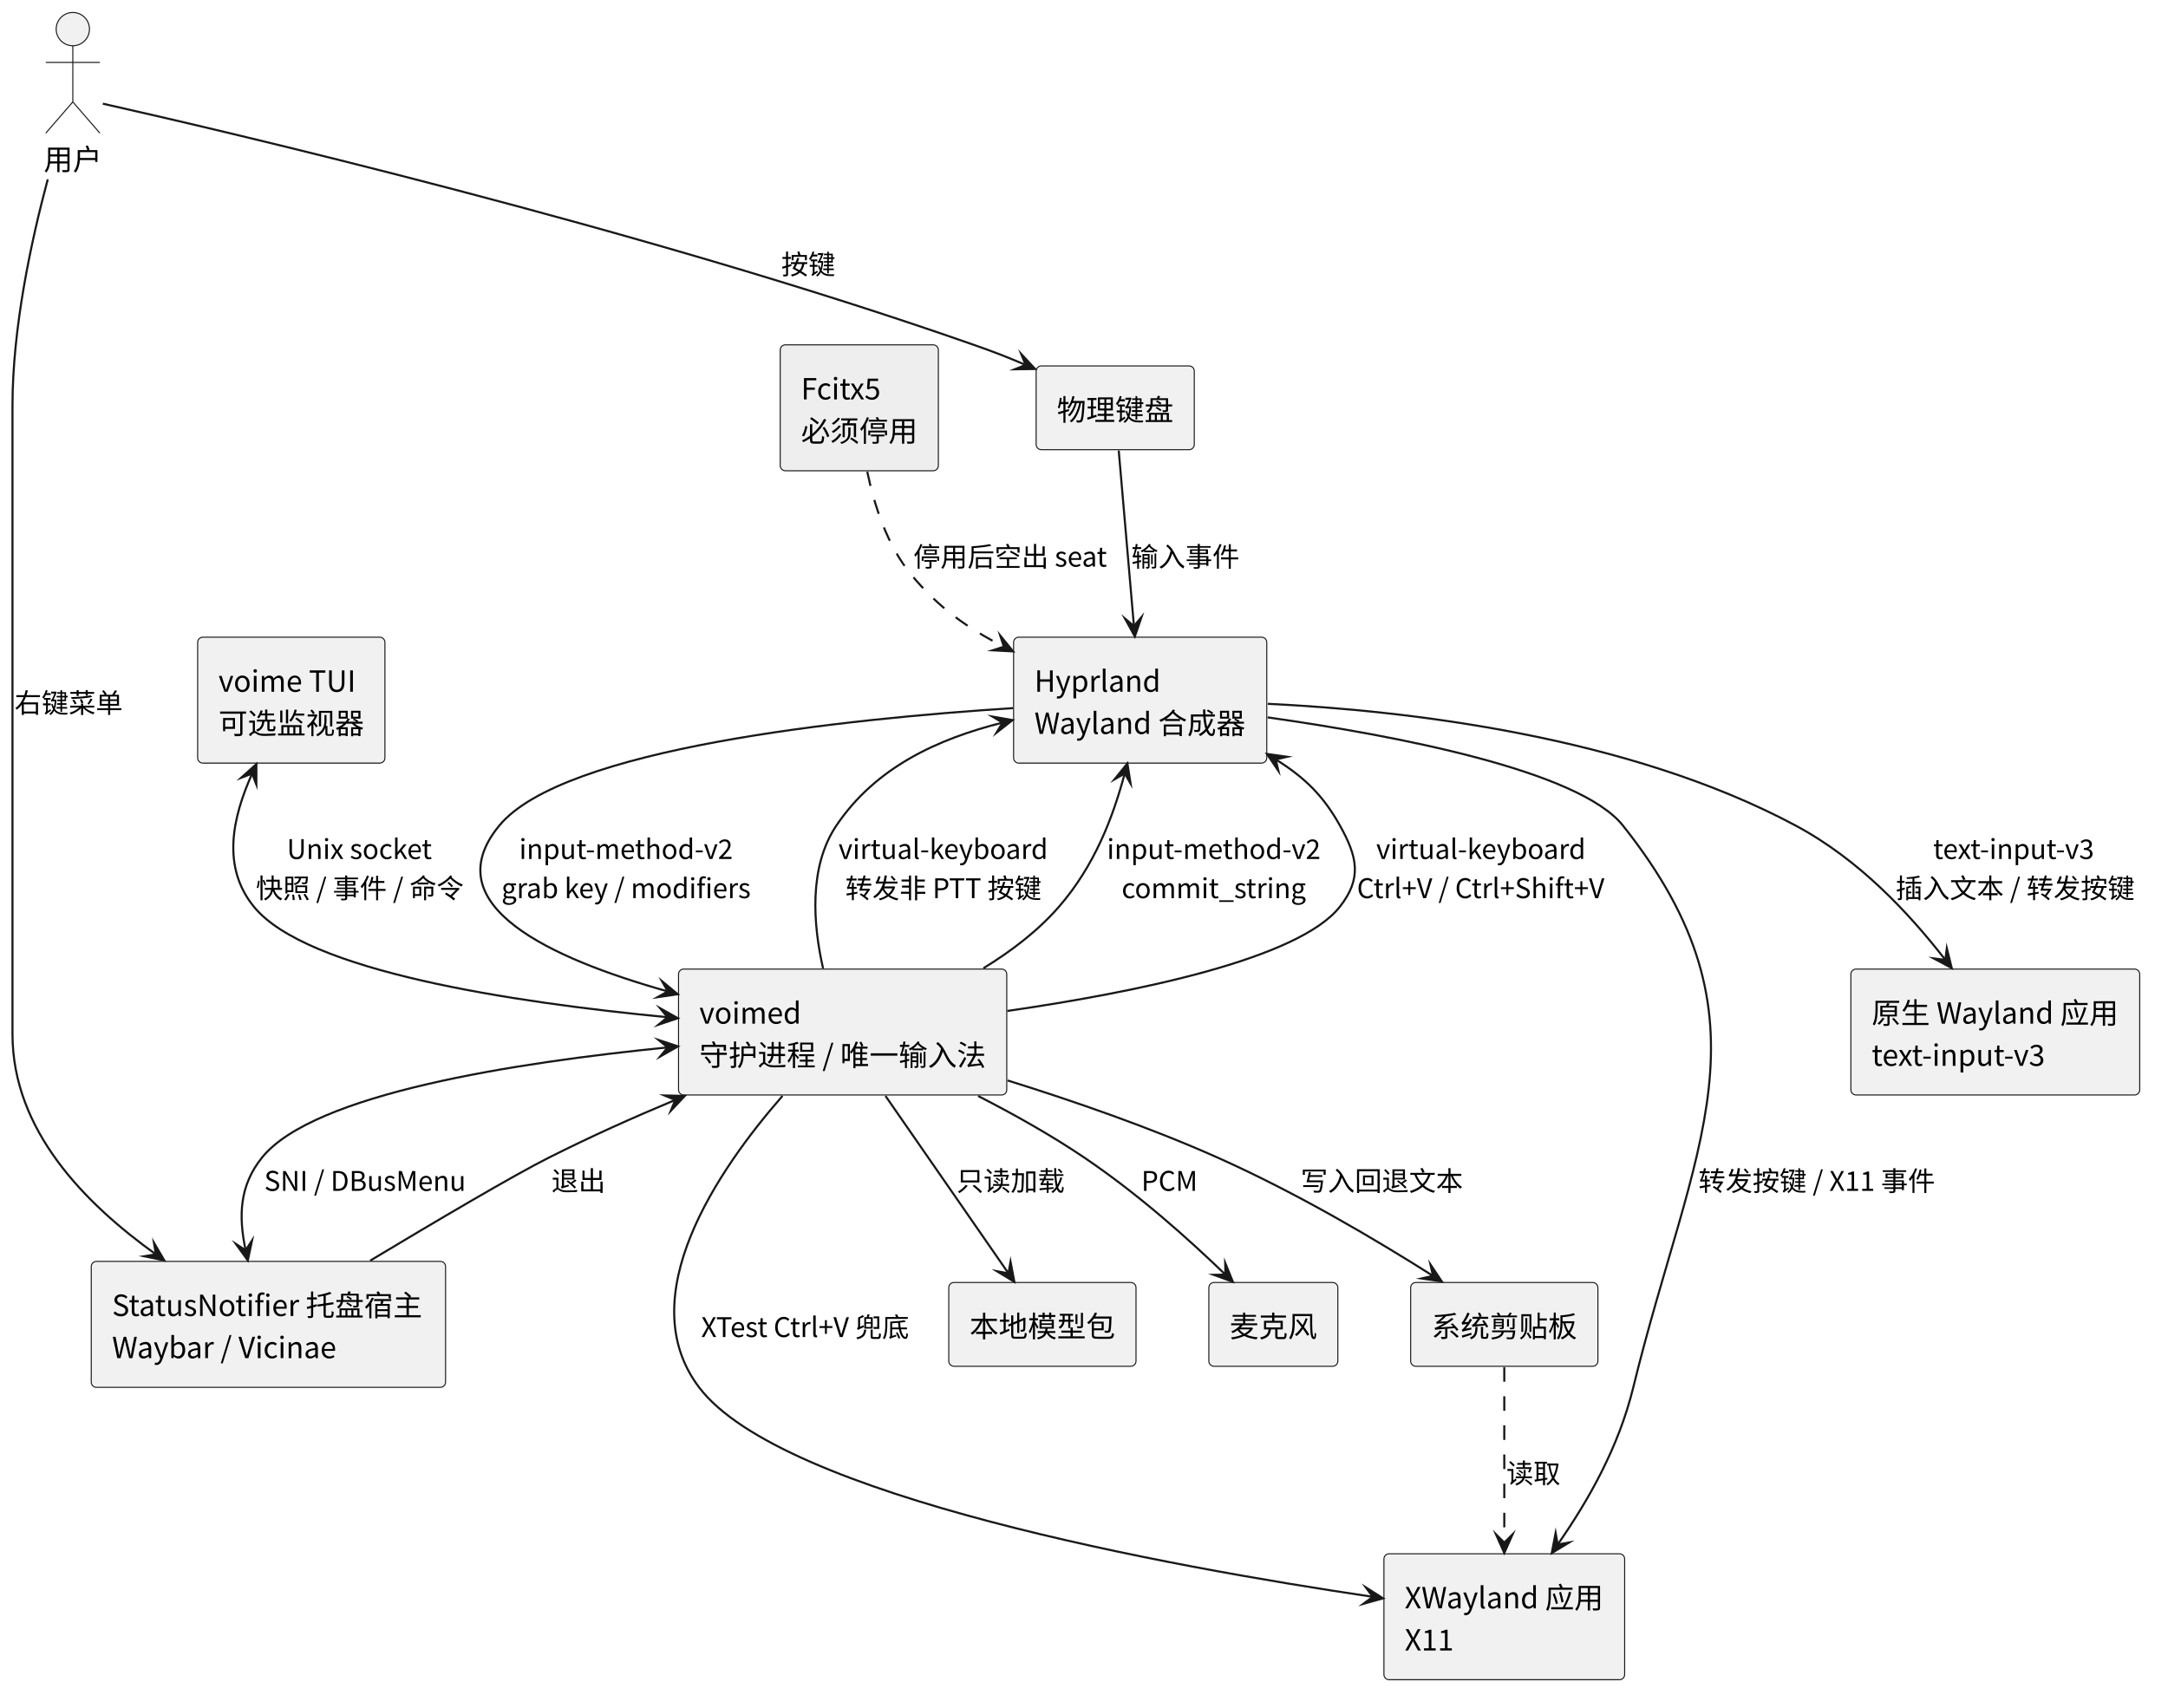
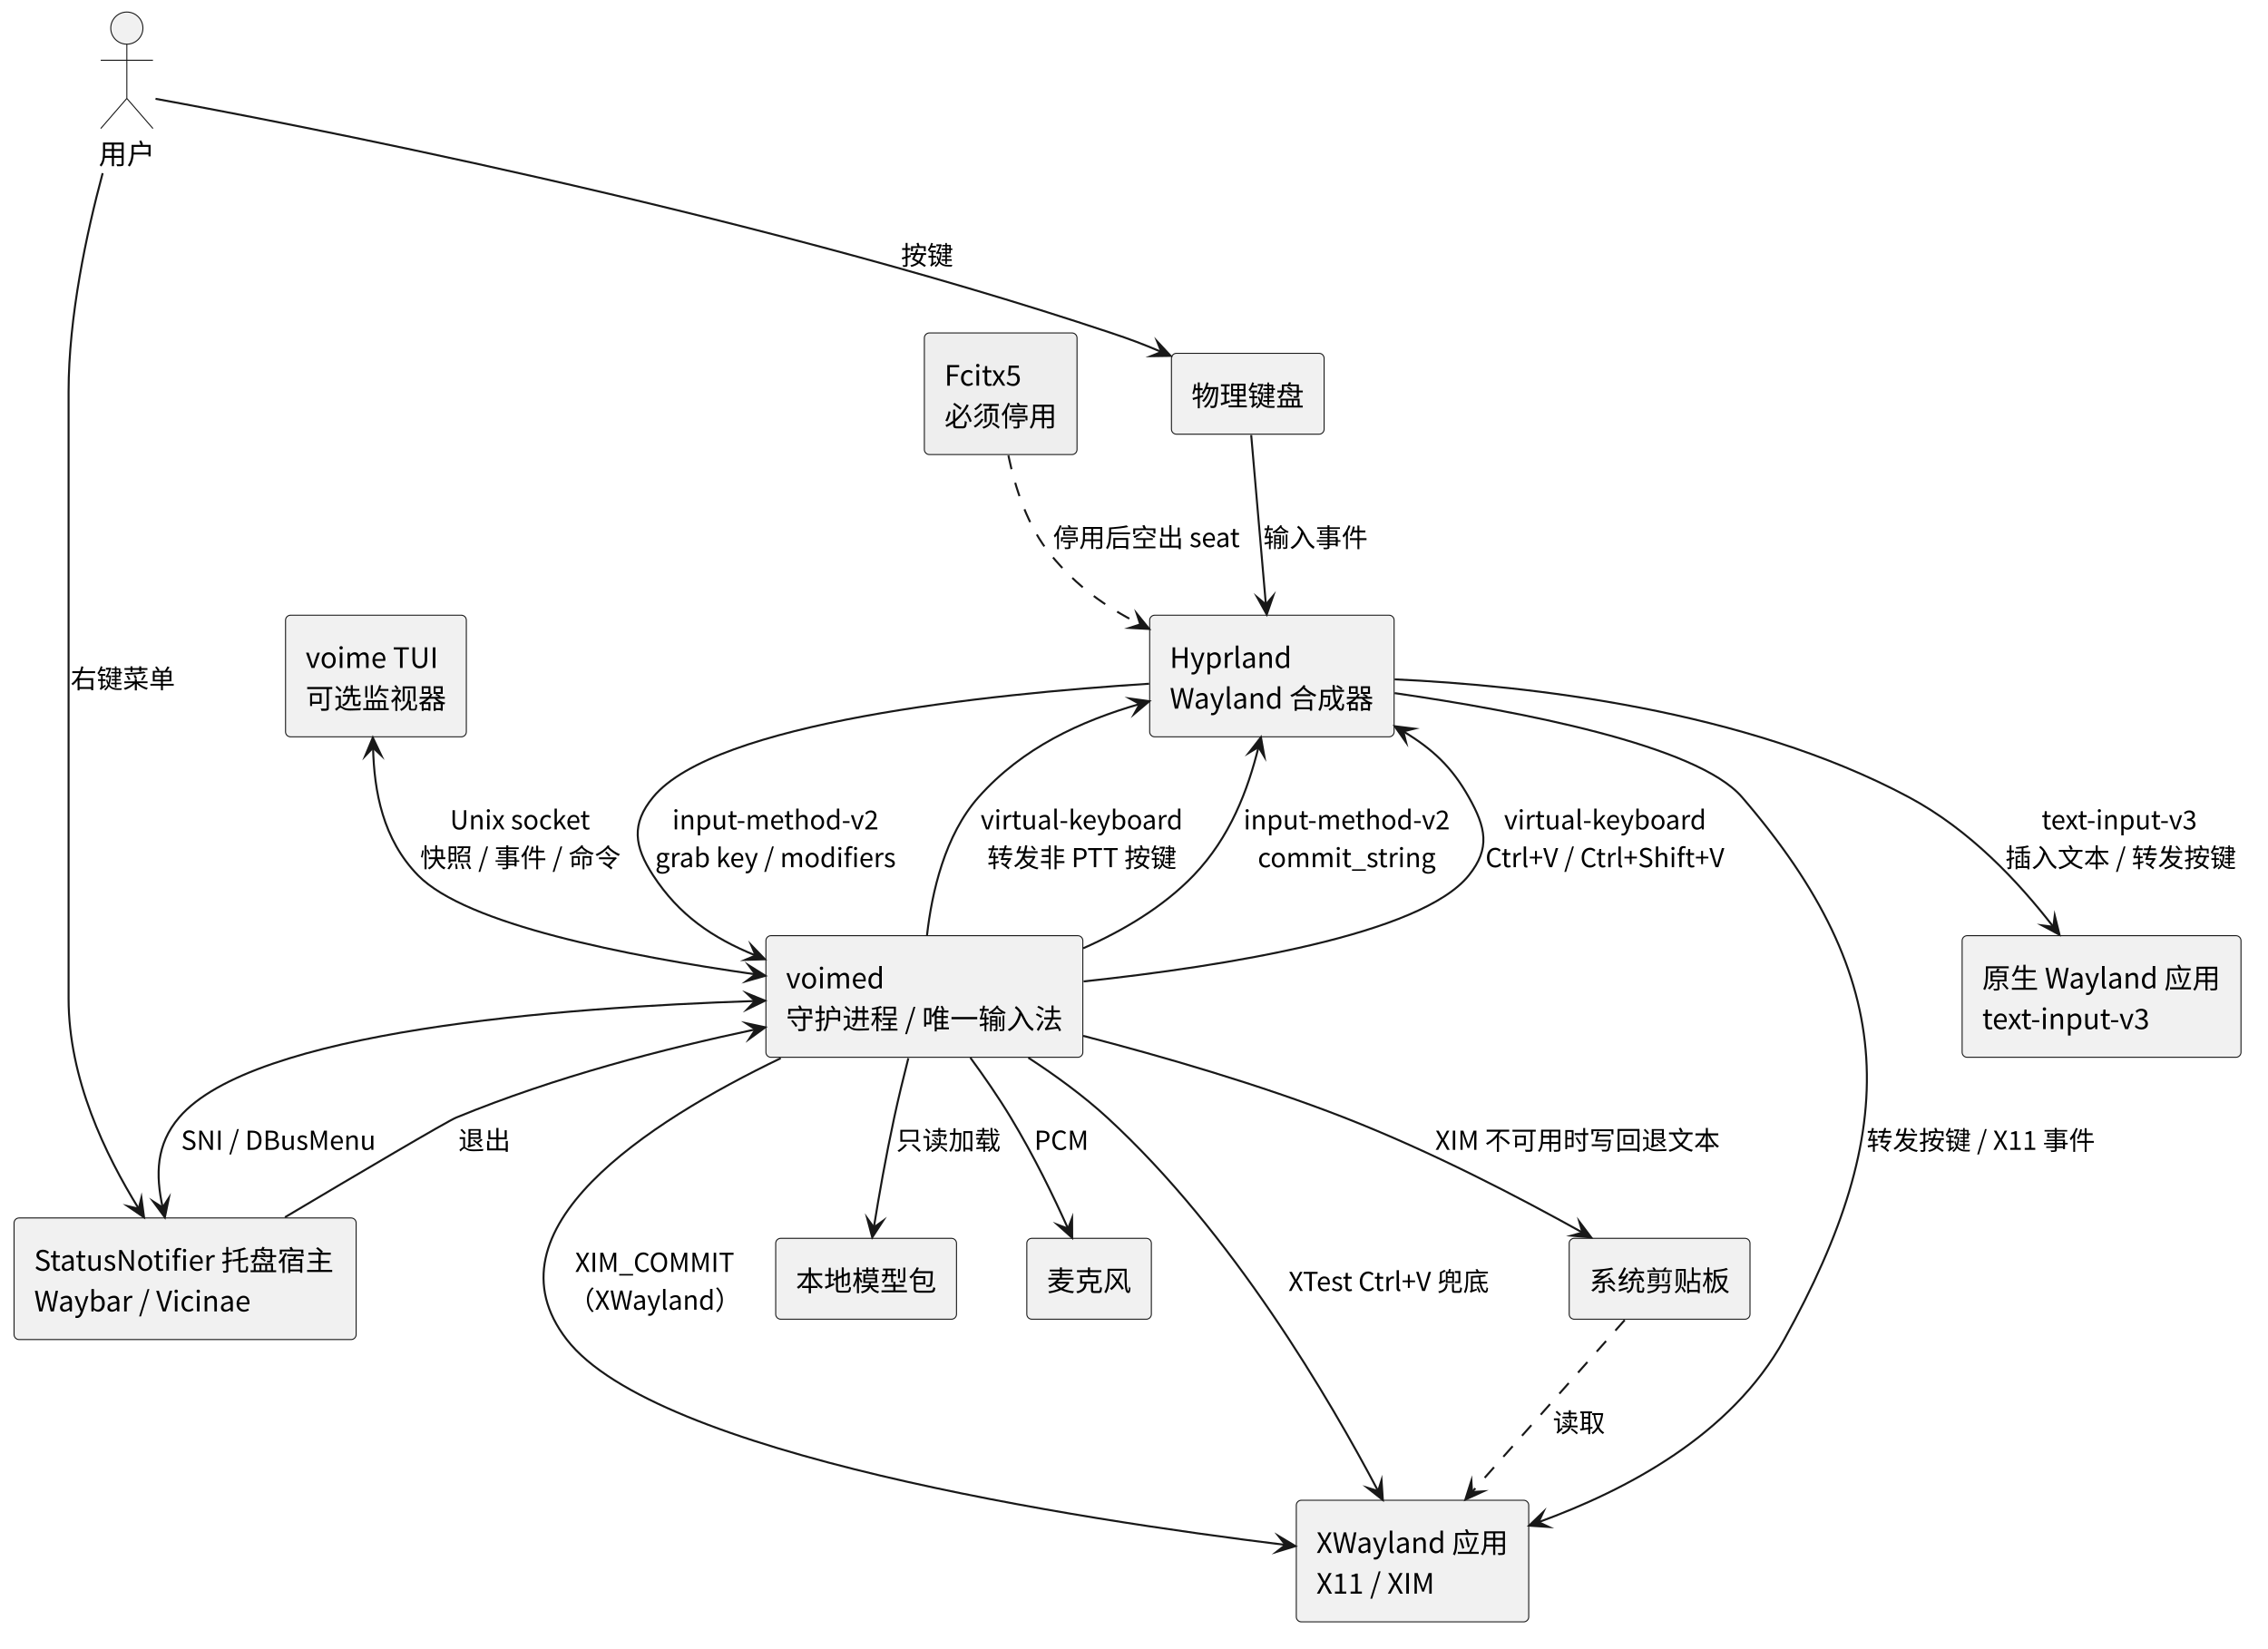
- <svg xmlns="http://www.w3.org/2000/svg" version="1.1" data-diagram-type="DESCRIPTION" style="width:1042px;height:821px;background:#FFFFFF;" width="1042px" height="821px" viewBox="0 0 1042 821" zoomAndPan="magnify" preserveAspectRatio="none" contentStyleType="text/css">
+ <svg xmlns="http://www.w3.org/2000/svg" version="1.1" data-diagram-type="DESCRIPTION" style="width:1129px;height:821px;background:#FFFFFF;" width="1129px" height="821px" viewBox="0 0 1129 821" zoomAndPan="magnify" preserveAspectRatio="none" contentStyleType="text/css">
  <defs />
  <g font-family="sans-serif" lengthAdjust="spacing">
    <g class="entity" data-qualified-name="User" id="ent0001" data-source-line="6">
-       <ellipse cx="35" cy="14" rx="8" ry="8" fill="#F1F1F1" style="stroke:#181818;stroke-width:0.5;" />
-       <path d="M35,22 L35,49 M22,30 L48,30 M35,49 L22,64 M35,49 L48,64" style="stroke:#181818;stroke-width:0.5;" fill="none" />
-       <text x="21" y="81.74" fill="#000" font-size="14" textLength="28" font-family="'Noto Sans CJK SC'">用户</text>
+       <ellipse cx="63.14" cy="14" rx="8" ry="8" fill="#F1F1F1" style="stroke:#181818;stroke-width:0.5;" />
+       <path d="M63.14,22 L63.14,49 M50.14,30 L76.14,30 M63.14,49 L50.14,64 M63.14,49 L76.14,64" style="stroke:#181818;stroke-width:0.5;" fill="none" />
+       <text x="49.14" y="81.74" fill="#000" font-size="14" textLength="28" font-family="'Noto Sans CJK SC'">用户</text>
    </g>
    <g class="entity" data-qualified-name="Keyboard" id="ent0002" data-source-line="7">
-       <rect x="498" y="175.91" width="76" height="40.272" fill="#F1F1F1" style="stroke:#181818;stroke-width:0.5;" rx="2.5" ry="2.5" />
-       <text x="508" y="202.15" fill="#000" font-size="14" textLength="56" font-family="'Noto Sans CJK SC'">物理键盘</text>
+       <rect x="583.14" y="175.91" width="76" height="40.272" fill="#F1F1F1" style="stroke:#181818;stroke-width:0.5;" rx="2.5" ry="2.5" />
+       <text x="593.14" y="202.15" fill="#000" font-size="14" textLength="56" font-family="'Noto Sans CJK SC'">物理键盘</text>
    </g>
    <g class="entity" data-qualified-name="Hyprland" id="ent0003" data-source-line="8">
-       <rect x="487.16" y="306.31" width="121.682" height="60.544" fill="#F1F1F1" style="stroke:#181818;stroke-width:0.5;" rx="2.5" ry="2.5" />
-       <text x="497.16" y="332.55" fill="#000" font-size="14" textLength="60.676" font-family="'Noto Sans CJK SC'">Hyprland</text>
-       <text x="497.16" y="352.822" fill="#000" font-size="14" textLength="101.682" font-family="'Noto Sans CJK SC'">Wayland 合成器</text>
+       <rect x="572.3" y="306.31" width="121.682" height="60.544" fill="#F1F1F1" style="stroke:#181818;stroke-width:0.5;" rx="2.5" ry="2.5" />
+       <text x="582.3" y="332.55" fill="#000" font-size="14" textLength="60.676" font-family="'Noto Sans CJK SC'">Hyprland</text>
+       <text x="582.3" y="352.822" fill="#000" font-size="14" textLength="101.682" font-family="'Noto Sans CJK SC'">Wayland 合成器</text>
    </g>
    <g class="entity" data-qualified-name="WaylandApp" id="ent0004" data-source-line="9">
-       <rect x="889.59" y="465.86" width="138.818" height="60.544" fill="#F1F1F1" style="stroke:#181818;stroke-width:0.5;" rx="2.5" ry="2.5" />
-       <text x="899.59" y="492.1" fill="#000" font-size="14" textLength="118.818" font-family="'Noto Sans CJK SC'">原生 Wayland 应用</text>
-       <text x="899.59" y="512.372" fill="#000" font-size="14" textLength="84.91" font-family="'Noto Sans CJK SC'">text-input-v3</text>
+       <rect x="976.74" y="465.86" width="138.818" height="60.544" fill="#F1F1F1" style="stroke:#181818;stroke-width:0.5;" rx="2.5" ry="2.5" />
+       <text x="986.74" y="492.1" fill="#000" font-size="14" textLength="118.818" font-family="'Noto Sans CJK SC'">原生 Wayland 应用</text>
+       <text x="986.74" y="512.372" fill="#000" font-size="14" textLength="84.91" font-family="'Noto Sans CJK SC'">text-input-v3</text>
    </g>
    <g class="entity" data-qualified-name="XApp" id="ent0005" data-source-line="10">
-       <rect x="665.15" y="746.95" width="115.704" height="60.544" fill="#F1F1F1" style="stroke:#181818;stroke-width:0.5;" rx="2.5" ry="2.5" />
-       <text x="675.15" y="773.19" fill="#000" font-size="14" textLength="95.704" font-family="'Noto Sans CJK SC'">XWayland 应用</text>
-       <text x="675.15" y="793.462" fill="#000" font-size="14" textLength="23.562" font-family="'Noto Sans CJK SC'">X11</text>
+       <rect x="645.29" y="746.95" width="115.704" height="60.544" fill="#F1F1F1" style="stroke:#181818;stroke-width:0.5;" rx="2.5" ry="2.5" />
+       <text x="655.29" y="773.19" fill="#000" font-size="14" textLength="95.704" font-family="'Noto Sans CJK SC'">XWayland 应用</text>
+       <text x="655.29" y="793.462" fill="#000" font-size="14" textLength="58.814" font-family="'Noto Sans CJK SC'">X11 / XIM</text>
    </g>
    <g class="entity" data-qualified-name="Daemon" id="ent0006" data-source-line="11">
-       <rect x="326.12" y="465.86" width="157.759" height="60.544" fill="#F1F1F1" style="stroke:#181818;stroke-width:0.5;" rx="2.5" ry="2.5" />
-       <text x="336.12" y="492.1" fill="#000" font-size="14" textLength="49.028" font-family="'Noto Sans CJK SC'">voimed</text>
-       <text x="336.12" y="512.372" fill="#000" font-size="14" textLength="137.759" font-family="'Noto Sans CJK SC'">守护进程 / 唯一输入法</text>
+       <rect x="381.27" y="465.86" width="157.759" height="60.544" fill="#F1F1F1" style="stroke:#181818;stroke-width:0.5;" rx="2.5" ry="2.5" />
+       <text x="391.27" y="492.1" fill="#000" font-size="14" textLength="49.028" font-family="'Noto Sans CJK SC'">voimed</text>
+       <text x="391.27" y="512.372" fill="#000" font-size="14" textLength="137.759" font-family="'Noto Sans CJK SC'">守护进程 / 唯一输入法</text>
    </g>
    <g class="entity" data-qualified-name="Tui" id="ent0007" data-source-line="12">
-       <rect x="95" y="306.31" width="90" height="60.544" fill="#F1F1F1" style="stroke:#181818;stroke-width:0.5;" rx="2.5" ry="2.5" />
-       <text x="105" y="332.55" fill="#000" font-size="14" textLength="66.066" font-family="'Noto Sans CJK SC'">voime TUI</text>
-       <text x="105" y="352.822" fill="#000" font-size="14" textLength="70" font-family="'Noto Sans CJK SC'">可选监视器</text>
+       <rect x="142.14" y="306.31" width="90" height="60.544" fill="#F1F1F1" style="stroke:#181818;stroke-width:0.5;" rx="2.5" ry="2.5" />
+       <text x="152.14" y="332.55" fill="#000" font-size="14" textLength="66.066" font-family="'Noto Sans CJK SC'">voime TUI</text>
+       <text x="152.14" y="352.822" fill="#000" font-size="14" textLength="70" font-family="'Noto Sans CJK SC'">可选监视器</text>
    </g>
    <g class="entity" data-qualified-name="Tray" id="ent0008" data-source-line="13">
-       <rect x="43.86" y="606.4" width="170.289" height="60.544" fill="#F1F1F1" style="stroke:#181818;stroke-width:0.5;" rx="2.5" ry="2.5" />
-       <text x="53.86" y="632.64" fill="#000" font-size="14" textLength="150.289" font-family="'Noto Sans CJK SC'">StatusNotifier 托盘宿主</text>
-       <text x="53.86" y="652.912" fill="#000" font-size="14" textLength="108.262" font-family="'Noto Sans CJK SC'">Waybar / Vicinae</text>
+       <rect x="7" y="606.4" width="170.289" height="60.544" fill="#F1F1F1" style="stroke:#181818;stroke-width:0.5;" rx="2.5" ry="2.5" />
+       <text x="17" y="632.64" fill="#000" font-size="14" textLength="150.289" font-family="'Noto Sans CJK SC'">StatusNotifier 托盘宿主</text>
+       <text x="17" y="652.912" fill="#000" font-size="14" textLength="108.262" font-family="'Noto Sans CJK SC'">Waybar / Vicinae</text>
    </g>
    <g class="entity" data-qualified-name="Models" id="ent0009" data-source-line="14">
-       <rect x="456" y="616.54" width="90" height="40.272" fill="#F1F1F1" style="stroke:#181818;stroke-width:0.5;" rx="2.5" ry="2.5" />
-       <text x="466" y="642.78" fill="#000" font-size="14" textLength="70" font-family="'Noto Sans CJK SC'">本地模型包</text>
+       <rect x="386.14" y="616.54" width="90" height="40.272" fill="#F1F1F1" style="stroke:#181818;stroke-width:0.5;" rx="2.5" ry="2.5" />
+       <text x="396.14" y="642.78" fill="#000" font-size="14" textLength="70" font-family="'Noto Sans CJK SC'">本地模型包</text>
    </g>
    <g class="entity" data-qualified-name="Mic" id="ent0010" data-source-line="15">
-       <rect x="581" y="616.54" width="62" height="40.272" fill="#F1F1F1" style="stroke:#181818;stroke-width:0.5;" rx="2.5" ry="2.5" />
-       <text x="591" y="642.78" fill="#000" font-size="14" textLength="42" font-family="'Noto Sans CJK SC'">麦克风</text>
+       <rect x="511.14" y="616.54" width="62" height="40.272" fill="#F1F1F1" style="stroke:#181818;stroke-width:0.5;" rx="2.5" ry="2.5" />
+       <text x="521.14" y="642.78" fill="#000" font-size="14" textLength="42" font-family="'Noto Sans CJK SC'">麦克风</text>
    </g>
    <g class="entity" data-qualified-name="Clip" id="ent0011" data-source-line="16">
-       <rect x="678" y="616.54" width="90" height="40.272" fill="#F1F1F1" style="stroke:#181818;stroke-width:0.5;" rx="2.5" ry="2.5" />
-       <text x="688" y="642.78" fill="#000" font-size="14" textLength="70" font-family="'Noto Sans CJK SC'">系统剪贴板</text>
+       <rect x="781.14" y="616.54" width="90" height="40.272" fill="#F1F1F1" style="stroke:#181818;stroke-width:0.5;" rx="2.5" ry="2.5" />
+       <text x="791.14" y="642.78" fill="#000" font-size="14" textLength="70" font-family="'Noto Sans CJK SC'">系统剪贴板</text>
    </g>
    <g class="entity" data-qualified-name="Fcitx" id="ent0012" data-source-line="17">
-       <rect x="375" y="165.77" width="76" height="60.544" fill="#EEE" style="stroke:#181818;stroke-width:0.5;" rx="2.5" ry="2.5" />
-       <text x="385" y="192.01" fill="#000" font-size="14" textLength="38.738" font-family="'Noto Sans CJK SC'">Fcitx5</text>
-       <text x="385" y="212.282" fill="#000" font-size="14" textLength="56" font-family="'Noto Sans CJK SC'">必须停用</text>
+       <rect x="460.14" y="165.77" width="76" height="60.544" fill="#EEE" style="stroke:#181818;stroke-width:0.5;" rx="2.5" ry="2.5" />
+       <text x="470.14" y="192.01" fill="#000" font-size="14" textLength="38.738" font-family="'Noto Sans CJK SC'">Fcitx5</text>
+       <text x="470.14" y="212.282" fill="#000" font-size="14" textLength="56" font-family="'Noto Sans CJK SC'">必须停用</text>
    </g>
    <g class="link" data-entity-1="ent0001" data-entity-2="ent0002" id="lnk13" data-source-line="19" data-link-type="dependency">
-       <path d="M49.42,49.84 C104.55,62.24 306.88,109.23 468,165.77 C477.7,169.18 483.382,171.346 492.932,175.426" style="stroke:#181818;stroke-width:1;" fill="none" id="User-to-Keyboard" />
-       <polygon points="497.53,177.39,490.825,170.176,492.932,175.426,487.682,177.533,497.53,177.39" fill="#181818" style="stroke:#181818;stroke-width:1;stroke-linejoin:miter;stroke-miterlimit:10;" />
-       <text x="375.51" y="131.85" fill="#000" font-size="13" textLength="26" font-family="'Noto Sans CJK SC'">按键</text>
+       <path d="M77.42,49.19 C136.74,60.02 369.22,104.31 553.14,165.77 C562.9,169.03 568.59,171.15 578.14,175.22" style="stroke:#181818;stroke-width:1;" fill="none" id="User-to-Keyboard" />
+       <polygon points="582.74,177.18,576.029,169.972,578.14,175.22,572.892,177.331,582.74,177.18" fill="#181818" style="stroke:#181818;stroke-width:1;stroke-linejoin:miter;stroke-miterlimit:10;" />
+       <text x="448.53" y="131.85" fill="#000" font-size="13" textLength="26" font-family="'Noto Sans CJK SC'">按键</text>
    </g>
    <g class="link" data-entity-1="ent0002" data-entity-2="ent0003" id="lnk14" data-source-line="20" data-link-type="dependency">
-       <path d="M537.69,216.6 C539.71,239.87 542.67,273.979 545,300.979" style="stroke:#181818;stroke-width:1;" fill="none" id="Keyboard-to-Hyprland" />
-       <polygon points="545.43,305.96,548.641,296.649,545,300.979,540.671,297.337,545.43,305.96" fill="#181818" style="stroke:#181818;stroke-width:1;stroke-linejoin:miter;stroke-miterlimit:10;" />
-       <text x="543.72" y="272.39" fill="#000" font-size="13" textLength="52" font-family="'Noto Sans CJK SC'">输入事件</text>
+       <path d="M622.84,216.6 C624.85,239.87 627.808,273.979 630.148,300.979" style="stroke:#181818;stroke-width:1;" fill="none" id="Keyboard-to-Hyprland" />
+       <polygon points="630.58,305.96,633.788,296.648,630.148,300.979,625.818,297.339,630.58,305.96" fill="#181818" style="stroke:#181818;stroke-width:1;stroke-linejoin:miter;stroke-miterlimit:10;" />
+       <text x="628.86" y="272.39" fill="#000" font-size="13" textLength="52" font-family="'Noto Sans CJK SC'">输入事件</text>
    </g>
    <g class="link" data-entity-1="ent0003" data-entity-2="ent0006" id="lnk15" data-source-line="21" data-link-type="dependency">
-       <path d="M486.88,340.42 C406.18,345.59 270.69,359.7 240,396.86 C208.42,435.1 264.437,460.727 320.947,476.617" style="stroke:#181818;stroke-width:1;" fill="none" id="Hyprland-to-Daemon" />
-       <polygon points="325.76,477.97,318.179,471.683,320.947,476.617,316.013,479.384,325.76,477.97" fill="#181818" style="stroke:#181818;stroke-width:1;stroke-linejoin:miter;stroke-miterlimit:10;" />
-       <text x="249.528" y="412.94" fill="#000" font-size="13" textLength="103.337" font-family="'Noto Sans CJK SC'">input-method-v2</text>
-       <text x="241" y="431.764" fill="#000" font-size="13" textLength="120.393" font-family="'Noto Sans CJK SC'">grab key / modifiers</text>
+       <path d="M572.02,340.42 C491.32,345.59 355.83,359.7 325.14,396.86 C314.11,410.22 315.67,421.35 325.14,435.86 C338.02,455.58 354.448,466.897 376.138,475.717" style="stroke:#181818;stroke-width:1;" fill="none" id="Hyprland-to-Daemon" />
+       <polygon points="380.77,477.6,373.94,470.504,376.138,475.717,370.926,477.915,380.77,477.6" fill="#181818" style="stroke:#181818;stroke-width:1;stroke-linejoin:miter;stroke-miterlimit:10;" />
+       <text x="334.668" y="412.94" fill="#000" font-size="13" textLength="103.337" font-family="'Noto Sans CJK SC'">input-method-v2</text>
+       <text x="326.14" y="431.764" fill="#000" font-size="13" textLength="120.393" font-family="'Noto Sans CJK SC'">grab key / modifiers</text>
    </g>
    <g class="link" data-entity-1="ent0006" data-entity-2="ent0003" id="lnk16" data-source-line="22" data-link-type="dependency">
-       <path d="M395.59,465.54 C390.83,444.61 388.56,416.82 402,396.86 C420.95,368.72 450.941,355.148 481.841,347.388" style="stroke:#181818;stroke-width:1;" fill="none" id="Daemon-to-Hyprland" />
-       <polygon points="486.69,346.17,476.987,344.483,481.841,347.388,478.935,352.242,486.69,346.17" fill="#181818" style="stroke:#181818;stroke-width:1;stroke-linejoin:miter;stroke-miterlimit:10;" />
-       <text x="403" y="412.94" fill="#000" font-size="13" textLength="101.192" font-family="'Noto Sans CJK SC'">virtual-keyboard</text>
-       <text x="406.283" y="431.764" fill="#000" font-size="13" textLength="94.627" font-family="'Noto Sans CJK SC'">转发非 PTT 按键</text>
+       <path d="M461.46,465.65 C463.88,444.22 470.34,415.77 487.14,396.86 C509.05,372.22 537.877,359.029 567.337,350.509" style="stroke:#181818;stroke-width:1;" fill="none" id="Daemon-to-Hyprland" />
+       <polygon points="572.14,349.12,562.383,347.778,567.337,350.509,564.606,355.463,572.14,349.12" fill="#181818" style="stroke:#181818;stroke-width:1;stroke-linejoin:miter;stroke-miterlimit:10;" />
+       <text x="488.14" y="412.94" fill="#000" font-size="13" textLength="101.192" font-family="'Noto Sans CJK SC'">virtual-keyboard</text>
+       <text x="491.423" y="431.764" fill="#000" font-size="13" textLength="94.627" font-family="'Noto Sans CJK SC'">转发非 PTT 按键</text>
    </g>
    <g class="link" data-entity-1="ent0006" data-entity-2="ent0003" id="lnk17" data-source-line="23" data-link-type="dependency">
-       <path d="M472.66,465.46 C485.97,457.32 498.91,447.47 509,435.86 C526.09,416.18 534.929,392.931 540.569,371.821" style="stroke:#181818;stroke-width:1;" fill="none" id="Daemon-to-Hyprland-1" />
-       <polygon points="541.86,366.99,535.672,374.653,540.569,371.821,543.401,376.717,541.86,366.99" fill="#181818" style="stroke:#181818;stroke-width:1;stroke-linejoin:miter;stroke-miterlimit:10;" />
-       <text x="532.01" y="412.94" fill="#000" font-size="13" textLength="103.337" font-family="'Noto Sans CJK SC'">input-method-v2</text>
-       <text x="539.082" y="431.764" fill="#000" font-size="13" textLength="89.193" font-family="'Noto Sans CJK SC'">commit_string</text>
+       <path d="M539.22,472.13 C559.11,463.35 579.07,451.53 594.14,435.86 C612.34,416.94 621.177,393.353 626.487,371.923" style="stroke:#181818;stroke-width:1;" fill="none" id="Daemon-to-Hyprland-1" />
+       <polygon points="627.69,367.07,621.643,374.844,626.487,371.923,629.408,376.768,627.69,367.07" fill="#181818" style="stroke:#181818;stroke-width:1;stroke-linejoin:miter;stroke-miterlimit:10;" />
+       <text x="619.03" y="412.94" fill="#000" font-size="13" textLength="103.337" font-family="'Noto Sans CJK SC'">input-method-v2</text>
+       <text x="626.102" y="431.764" fill="#000" font-size="13" textLength="89.193" font-family="'Noto Sans CJK SC'">commit_string</text>
    </g>
-     <g class="link" data-entity-1="ent0006" data-entity-2="ent0003" id="lnk20" data-source-line="26" data-link-type="dependency">
-       <path d="M484.14,486 C545.85,477.07 624.28,461.07 644,435.86 C654.68,422.21 652.44,412 644,396.86 C635.98,382.49 627.13,373.82 613.16,365.09" style="stroke:#181818;stroke-width:1;" fill="none" id="Daemon-to-Hyprland-2" />
-       <polygon points="608.92,362.44,614.433,370.602,613.16,365.09,618.672,363.817,608.92,362.44" fill="#181818" style="stroke:#181818;stroke-width:1;stroke-linejoin:miter;stroke-miterlimit:10;" />
-       <text x="661.453" y="412.94" fill="#000" font-size="13" textLength="101.192" font-family="'Noto Sans CJK SC'">virtual-keyboard</text>
-       <text x="652.19" y="431.764" fill="#000" font-size="13" textLength="119.717" font-family="'Noto Sans CJK SC'">Ctrl+V / Ctrl+Shift+V</text>
+     <g class="link" data-entity-1="ent0006" data-entity-2="ent0003" id="lnk21" data-source-line="27" data-link-type="dependency">
+       <path d="M539.41,488.64 C610.58,480.98 707.4,465.36 731.14,435.86 C742.01,422.36 739.66,411.96 731.14,396.86 C722.75,381.96 713.214,372.968 698.574,364.158" style="stroke:#181818;stroke-width:1;" fill="none" id="Daemon-to-Hyprland-2" />
+       <polygon points="694.29,361.58,699.939,369.648,698.574,364.158,704.064,362.793,694.29,361.58" fill="#181818" style="stroke:#181818;stroke-width:1;stroke-linejoin:miter;stroke-miterlimit:10;" />
+       <text x="748.703" y="412.94" fill="#000" font-size="13" textLength="101.192" font-family="'Noto Sans CJK SC'">virtual-keyboard</text>
+       <text x="739.44" y="431.764" fill="#000" font-size="13" textLength="119.717" font-family="'Noto Sans CJK SC'">Ctrl+V / Ctrl+Shift+V</text>
    </g>
    <g class="link" data-entity-1="ent0003" data-entity-2="ent0004" id="lnk18" data-source-line="24" data-link-type="dependency">
-       <path d="M609.33,338.35 C675.57,341.54 782.42,353.72 863,396.86 C893.7,413.29 917.541,439.003 934.991,461.443" style="stroke:#181818;stroke-width:1;" fill="none" id="Hyprland-to-WaylandApp" />
-       <polygon points="938.06,465.39,935.693,455.83,934.991,461.443,929.378,460.741,938.06,465.39" fill="#181818" style="stroke:#181818;stroke-width:1;stroke-linejoin:miter;stroke-miterlimit:10;" />
-       <text x="929.128" y="412.94" fill="#000" font-size="13" textLength="78.845" font-family="'Noto Sans CJK SC'">text-input-v3</text>
-       <text x="911.09" y="431.764" fill="#000" font-size="13" textLength="114.92" font-family="'Noto Sans CJK SC'">插入文本 / 转发按键</text>
+       <path d="M694.25,338.23 C760.86,341.31 868.8,353.37 950.14,396.86 C980.85,413.28 1004.692,438.982 1022.142,461.432" style="stroke:#181818;stroke-width:1;" fill="none" id="Hyprland-to-WaylandApp" />
+       <polygon points="1025.21,465.38,1022.845,455.819,1022.142,461.432,1016.529,460.729,1025.21,465.38" fill="#181818" style="stroke:#181818;stroke-width:1;stroke-linejoin:miter;stroke-miterlimit:10;" />
+       <text x="1016.288" y="412.94" fill="#000" font-size="13" textLength="78.845" font-family="'Noto Sans CJK SC'">text-input-v3</text>
+       <text x="998.25" y="431.764" fill="#000" font-size="13" textLength="114.92" font-family="'Noto Sans CJK SC'">插入文本 / 转发按键</text>
    </g>
    <g class="link" data-entity-1="ent0003" data-entity-2="ent0005" id="lnk19" data-source-line="25" data-link-type="dependency">
-       <path d="M609.25,344.87 C670.61,353.57 758.9,370.35 780,396.86 C854.77,490.8 813.51,550.32 785,666.95 C777.85,696.19 763.244,721.544 748.674,742.504" style="stroke:#181818;stroke-width:1;" fill="none" id="Hyprland-to-XApp" />
-       <polygon points="745.82,746.61,754.241,741.503,748.674,742.504,747.673,736.937,745.82,746.61" fill="#181818" style="stroke:#181818;stroke-width:1;stroke-linejoin:miter;stroke-miterlimit:10;" />
-       <text x="816.31" y="572.48" fill="#000" font-size="13" textLength="113.711" font-family="'Noto Sans CJK SC'">转发按键 / X11 事件</text>
+       <path d="M694.24,345.09 C755.81,353.98 844.81,370.95 867.14,396.86 C945.74,488.06 946.51,561.64 888.14,666.95 C861.65,714.74 809.597,741.905 765.887,757.865" style="stroke:#181818;stroke-width:1;" fill="none" id="Hyprland-to-XApp" />
+       <polygon points="761.19,759.58,771.016,760.25,765.887,757.865,768.272,752.736,761.19,759.58" fill="#181818" style="stroke:#181818;stroke-width:1;stroke-linejoin:miter;stroke-miterlimit:10;" />
+       <text x="929.18" y="572.48" fill="#000" font-size="13" textLength="113.711" font-family="'Noto Sans CJK SC'">转发按键 / X11 事件</text>
    </g>
-     <g class="link" data-entity-1="ent0006" data-entity-2="ent0011" id="lnk21" data-source-line="27" data-link-type="dependency">
-       <path d="M484.28,519.41 C516.13,529.35 552.85,542.06 585,556.4 C623.73,573.69 661.405,596.066 688.745,613.366" style="stroke:#181818;stroke-width:1;" fill="none" id="Daemon-to-Clip" />
-       <polygon points="692.97,616.04,687.504,607.847,688.745,613.366,683.226,614.608,692.97,616.04" fill="#181818" style="stroke:#181818;stroke-width:1;stroke-linejoin:miter;stroke-miterlimit:10;" />
-       <text x="625.16" y="572.48" fill="#000" font-size="13" textLength="78" font-family="'Noto Sans CJK SC'">写入回退文本</text>
+     <g class="link" data-entity-1="ent0006" data-entity-2="ent0005" id="lnk20" data-source-line="26" data-link-type="dependency">
+       <path d="M388.65,526.87 C322.33,558.75 239.81,612.22 282.14,666.95 C326.38,724.13 535.057,756.3 639.897,769.18" style="stroke:#181818;stroke-width:1;" fill="none" id="Daemon-to-XApp" />
+       <polygon points="644.86,769.79,636.415,764.722,639.897,769.18,635.439,772.663,644.86,769.79" fill="#181818" style="stroke:#181818;stroke-width:1;stroke-linejoin:miter;stroke-miterlimit:10;" />
+       <text x="286.253" y="633.25" fill="#000" font-size="13" textLength="79.729" font-family="'Noto Sans CJK SC'">XIM_COMMIT</text>
+       <text x="283.14" y="652.074" fill="#000" font-size="13" textLength="85.956" font-family="'Noto Sans CJK SC'">（XWayland）</text>
    </g>
-     <g class="link" data-entity-1="ent0006" data-entity-2="ent0005" id="lnk22" data-source-line="28" data-link-type="dependency">
-       <path d="M376.09,526.83 C344.74,562.72 303.26,623.68 336,666.95 C375.71,719.42 561.814,753.127 659.804,767.647" style="stroke:#181818;stroke-width:1;" fill="none" id="Daemon-to-XApp" />
-       <polygon points="664.75,768.38,656.434,763.104,659.804,767.647,655.261,771.018,664.75,768.38" fill="#181818" style="stroke:#181818;stroke-width:1;stroke-linejoin:miter;stroke-miterlimit:10;" />
-       <text x="337" y="642.75" fill="#000" font-size="13" textLength="101.868" font-family="'Noto Sans CJK SC'">XTest Ctrl+V 兜底</text>
+     <g class="link" data-entity-1="ent0006" data-entity-2="ent0005" id="lnk23" data-source-line="29" data-link-type="dependency">
+       <path d="M511.91,526.63 C525.34,535.39 539.34,545.56 551.14,556.4 C613.68,613.83 662.148,697.057 686.038,742.377" style="stroke:#181818;stroke-width:1;" fill="none" id="Daemon-to-XApp-1" />
+       <polygon points="688.37,746.8,687.712,736.973,686.038,742.377,680.635,740.704,688.37,746.8" fill="#181818" style="stroke:#181818;stroke-width:1;stroke-linejoin:miter;stroke-miterlimit:10;" />
+       <text x="641.35" y="642.75" fill="#000" font-size="13" textLength="101.868" font-family="'Noto Sans CJK SC'">XTest Ctrl+V 兜底</text>
    </g>
-     <g class="link" data-entity-1="ent0011" data-entity-2="ent0005" id="lnk23" data-source-line="29" data-link-type="dependency">
-       <path d="M723,657.23 C723,680.5 723,714.6 723,741.59" style="stroke:#181818;stroke-width:1;stroke-dasharray:7,7;" fill="none" id="Clip-to-XApp" />
-       <polygon points="723,746.59,727,737.59,723,741.59,719,737.59,723,746.59" fill="#181818" style="stroke:#181818;stroke-width:1;stroke-linejoin:miter;stroke-miterlimit:10;" />
-       <text x="724" y="713.03" fill="#000" font-size="13" textLength="26" font-family="'Noto Sans CJK SC'">读取</text>
+     <g class="link" data-entity-1="ent0006" data-entity-2="ent0011" id="lnk22" data-source-line="28" data-link-type="dependency">
+       <path d="M539.23,515.74 C578.83,526.02 627.16,540.02 669.14,556.4 C712.95,573.49 756.501,596.279 787.731,613.659" style="stroke:#181818;stroke-width:1;" fill="none" id="Daemon-to-Clip" />
+       <polygon points="792.1,616.09,786.181,608.218,787.731,613.659,782.291,615.209,792.1,616.09" fill="#181818" style="stroke:#181818;stroke-width:1;stroke-linejoin:miter;stroke-miterlimit:10;" />
+       <text x="714.44" y="572.48" fill="#000" font-size="13" textLength="141.726" font-family="'Noto Sans CJK SC'">XIM 不可用时写回退文本</text>
    </g>
-     <g class="link" data-entity-1="ent0006" data-entity-2="ent0010" id="lnk24" data-source-line="30" data-link-type="dependency">
-       <path d="M470.11,526.88 C487.15,535.6 505.17,545.7 521,556.4 C547.56,574.36 571.27,595.7 588.96,612.75" style="stroke:#181818;stroke-width:1;" fill="none" id="Daemon-to-Mic" />
-       <polygon points="592.56,616.22,588.856,607.094,588.96,612.75,583.304,612.854,592.56,616.22" fill="#181818" style="stroke:#181818;stroke-width:1;stroke-linejoin:miter;stroke-miterlimit:10;" />
-       <text x="548.53" y="572.48" fill="#000" font-size="13" textLength="27.079" font-family="'Noto Sans CJK SC'">PCM</text>
+     <g class="link" data-entity-1="ent0011" data-entity-2="ent0005" id="lnk24" data-source-line="30" data-link-type="dependency">
+       <path d="M808.78,657.23 C788.12,680.5 756.729,715.861 732.769,742.851" style="stroke:#181818;stroke-width:1;stroke-dasharray:7,7;" fill="none" id="Clip-to-XApp" />
+       <polygon points="729.45,746.59,738.416,742.515,732.769,742.851,732.434,737.204,729.45,746.59" fill="#181818" style="stroke:#181818;stroke-width:1;stroke-linejoin:miter;stroke-miterlimit:10;" />
+       <text x="773.01" y="713.03" fill="#000" font-size="13" textLength="26" font-family="'Noto Sans CJK SC'">读取</text>
    </g>
-     <g class="link" data-entity-1="ent0006" data-entity-2="ent0009" id="lnk25" data-source-line="31" data-link-type="dependency">
-       <path d="M425.59,526.85 C444.33,553.88 468.582,588.891 484.682,612.121" style="stroke:#181818;stroke-width:1;" fill="none" id="Daemon-to-Models" />
-       <polygon points="487.53,616.23,485.691,606.554,484.682,612.121,479.116,611.111,487.53,616.23" fill="#181818" style="stroke:#181818;stroke-width:1;stroke-linejoin:miter;stroke-miterlimit:10;" />
-       <text x="459.75" y="572.48" fill="#000" font-size="13" textLength="52" font-family="'Noto Sans CJK SC'">只读加载</text>
+     <g class="link" data-entity-1="ent0006" data-entity-2="ent0010" id="lnk25" data-source-line="31" data-link-type="dependency">
+       <path d="M483.04,526.61 C489.86,535.91 497.11,546.39 503.14,556.4 C515.02,576.11 524.318,595.381 531.678,611.731" style="stroke:#181818;stroke-width:1;" fill="none" id="Daemon-to-Mic" />
+       <polygon points="533.73,616.29,533.683,606.441,531.678,611.731,526.388,609.725,533.73,616.29" fill="#181818" style="stroke:#181818;stroke-width:1;stroke-linejoin:miter;stroke-miterlimit:10;" />
+       <text x="514.84" y="572.48" fill="#000" font-size="13" textLength="27.079" font-family="'Noto Sans CJK SC'">PCM</text>
    </g>
-     <g class="link" data-entity-1="ent0007" data-entity-2="ent0006" id="lnk26" data-source-line="32" data-link-type="dependency">
-       <path d="M121.188,371.884 C111.668,393.164 106.47,416.74 122,435.86 C147.28,466.98 246.233,481.863 320.813,489.013" style="stroke:#181818;stroke-width:1;" fill="none" id="Tui-Daemon" />
-       <polygon points="123.23,367.32,115.903,373.902,121.188,371.884,123.206,377.169,123.23,367.32" fill="#181818" style="stroke:#181818;stroke-width:1;stroke-linejoin:miter;stroke-miterlimit:10;" />
-       <polygon points="325.79,489.49,317.213,484.649,320.813,489.013,316.449,492.613,325.79,489.49" fill="#181818" style="stroke:#181818;stroke-width:1;stroke-linejoin:miter;stroke-miterlimit:10;" />
-       <text x="137.853" y="412.94" fill="#000" font-size="13" textLength="70.135" font-family="'Noto Sans CJK SC'">Unix socket</text>
-       <text x="123" y="431.764" fill="#000" font-size="13" textLength="99.84" font-family="'Noto Sans CJK SC'">快照 / 事件 / 命令</text>
+     <g class="link" data-entity-1="ent0006" data-entity-2="ent0009" id="lnk26" data-source-line="32" data-link-type="dependency">
+       <path d="M452.16,526.88 C449.76,536.29 447.22,546.75 445.14,556.4 C440.81,576.63 437.598,595.024 434.998,611.114" style="stroke:#181818;stroke-width:1;" fill="none" id="Daemon-to-Models" />
+       <polygon points="434.2,616.05,439.584,607.803,434.998,611.114,431.687,606.527,434.2,616.05" fill="#181818" style="stroke:#181818;stroke-width:1;stroke-linejoin:miter;stroke-miterlimit:10;" />
+       <text x="446.14" y="572.48" fill="#000" font-size="13" textLength="52" font-family="'Noto Sans CJK SC'">只读加载</text>
    </g>
-     <g class="link" data-entity-1="ent0006" data-entity-2="ent0008" id="lnk27" data-source-line="33" data-link-type="dependency">
-       <path d="M320.885,503.526 C247.425,510.846 150.78,525.81 126,556.4 C114.99,569.99 114.603,584.719 118.063,601.039" style="stroke:#181818;stroke-width:1;" fill="none" id="Daemon-Tray" />
-       <polygon points="325.86,503.03,316.508,499.942,320.885,503.526,317.301,507.903,325.86,503.03" fill="#181818" style="stroke:#181818;stroke-width:1;stroke-linejoin:miter;stroke-miterlimit:10;" />
-       <polygon points="119.1,605.93,121.146,596.296,118.063,601.039,113.32,597.955,119.1,605.93" fill="#181818" style="stroke:#181818;stroke-width:1;stroke-linejoin:miter;stroke-miterlimit:10;" />
-       <text x="127" y="572.48" fill="#000" font-size="13" textLength="96.915" font-family="'Noto Sans CJK SC'">SNI / DBusMenu</text>
+     <g class="link" data-entity-1="ent0007" data-entity-2="ent0006" id="lnk27" data-source-line="33" data-link-type="dependency">
+       <path d="M185.711,372.249 C186.241,394.059 190.56,417.91 208.14,435.86 C232.05,460.26 311.46,475.873 376.05,485.103" style="stroke:#181818;stroke-width:1;" fill="none" id="Tui-Daemon" />
+       <polygon points="185.59,367.25,181.81,376.345,185.711,372.249,189.807,376.15,185.59,367.25" fill="#181818" style="stroke:#181818;stroke-width:1;stroke-linejoin:miter;stroke-miterlimit:10;" />
+       <polygon points="381,485.81,372.656,480.577,376.05,485.103,371.525,488.497,381,485.81" fill="#181818" style="stroke:#181818;stroke-width:1;stroke-linejoin:miter;stroke-miterlimit:10;" />
+       <text x="223.993" y="412.94" fill="#000" font-size="13" textLength="70.135" font-family="'Noto Sans CJK SC'">Unix socket</text>
+       <text x="209.14" y="431.764" fill="#000" font-size="13" textLength="99.84" font-family="'Noto Sans CJK SC'">快照 / 事件 / 命令</text>
    </g>
-     <g class="link" data-entity-1="ent0008" data-entity-2="ent0006" id="lnk29" data-source-line="35" data-link-type="dependency">
-       <path d="M177.92,606.03 C209.31,587.18 247.23,564.8 264,556.4 C284.77,545.99 303.208,537.712 324.548,528.772" style="stroke:#181818;stroke-width:1;" fill="none" id="Tray-to-Daemon" />
-       <polygon points="329.16,526.84,319.313,526.628,324.548,528.772,322.405,534.007,329.16,526.84" fill="#181818" style="stroke:#181818;stroke-width:1;stroke-linejoin:miter;stroke-miterlimit:10;" />
-       <text x="265" y="572.48" fill="#000" font-size="13" textLength="26" font-family="'Noto Sans CJK SC'">退出</text>
+     <g class="link" data-entity-1="ent0006" data-entity-2="ent0008" id="lnk28" data-source-line="34" data-link-type="dependency">
+       <path d="M375.833,498.384 C278.223,501.594 125.86,513.35 89.14,556.4 C77.7,569.81 77.379,584.746 80.989,601.216" style="stroke:#181818;stroke-width:1;" fill="none" id="Daemon-Tray" />
+       <polygon points="380.83,498.22,371.703,494.518,375.833,498.384,371.966,502.514,380.83,498.22" fill="#181818" style="stroke:#181818;stroke-width:1;stroke-linejoin:miter;stroke-miterlimit:10;" />
+       <polygon points="82.06,606.1,84.04,596.452,80.989,601.216,76.226,598.165,82.06,606.1" fill="#181818" style="stroke:#181818;stroke-width:1;stroke-linejoin:miter;stroke-miterlimit:10;" />
+       <text x="90.14" y="572.48" fill="#000" font-size="13" textLength="96.915" font-family="'Noto Sans CJK SC'">SNI / DBusMenu</text>
    </g>
-     <g class="link" data-entity-1="ent0001" data-entity-2="ent0008" id="lnk28" data-source-line="34" data-link-type="dependency">
-       <path d="M22.95,86.22 C14.99,115.89 6,157.63 6,195.04 C6,195.04 6,195.04 6,497.13 C6,543.45 40.857,578.575 74.907,603.005" style="stroke:#181818;stroke-width:1;" fill="none" id="User-to-Tray" />
-       <polygon points="78.97,605.92,73.989,597.423,74.907,603.005,69.326,603.923,78.97,605.92" fill="#181818" style="stroke:#181818;stroke-width:1;stroke-linejoin:miter;stroke-miterlimit:10;" />
-       <text x="7" y="342.67" fill="#000" font-size="13" textLength="52" font-family="'Noto Sans CJK SC'">右键菜单</text>
+     <g class="link" data-entity-1="ent0008" data-entity-2="ent0006" id="lnk30" data-source-line="36" data-link-type="dependency">
+       <path d="M141.84,606.05 C178.4,584.33 222.51,558.31 227.14,556.4 C276.66,536.05 330.149,522.247 376.079,512.507" style="stroke:#181818;stroke-width:1;" fill="none" id="Tray-to-Daemon" />
+       <polygon points="380.97,511.47,371.336,509.424,376.079,512.507,372.996,517.25,380.97,511.47" fill="#181818" style="stroke:#181818;stroke-width:1;stroke-linejoin:miter;stroke-miterlimit:10;" />
+       <text x="228.14" y="572.48" fill="#000" font-size="13" textLength="26" font-family="'Noto Sans CJK SC'">退出</text>
    </g>
-     <g class="link" data-entity-1="ent0012" data-entity-2="ent0003" id="lnk30" data-source-line="36" data-link-type="dependency">
-       <path d="M416.83,226.77 C420.17,242.88 426.41,262.3 438,276.31 C450.93,291.94 464.624,301.791 482.474,310.881" style="stroke:#181818;stroke-width:1;stroke-dasharray:7,7;" fill="none" id="Fcitx-to-Hyprland" />
-       <polygon points="486.93,313.15,480.725,305.501,482.474,310.881,477.095,312.63,486.93,313.15" fill="#181818" style="stroke:#181818;stroke-width:1;stroke-linejoin:miter;stroke-miterlimit:10;" />
-       <text x="439" y="272.39" fill="#000" font-size="13" textLength="93.418" font-family="'Noto Sans CJK SC'">停用后空出 seat</text>
+     <g class="link" data-entity-1="ent0001" data-entity-2="ent0008" id="lnk29" data-source-line="35" data-link-type="dependency">
+       <path d="M51.1,86.22 C43.13,115.89 34.14,157.63 34.14,195.04 C34.14,195.04 34.14,195.04 34.14,497.13 C34.14,537.16 52.376,574.734 69.076,601.824" style="stroke:#181818;stroke-width:1;" fill="none" id="User-to-Tray" />
+       <polygon points="71.7,606.08,70.382,596.32,69.076,601.824,63.572,600.518,71.7,606.08" fill="#181818" style="stroke:#181818;stroke-width:1;stroke-linejoin:miter;stroke-miterlimit:10;" />
+       <text x="35.14" y="342.67" fill="#000" font-size="13" textLength="52" font-family="'Noto Sans CJK SC'">右键菜单</text>
+     </g>
+     <g class="link" data-entity-1="ent0012" data-entity-2="ent0003" id="lnk31" data-source-line="37" data-link-type="dependency">
+       <path d="M501.97,226.77 C505.32,242.88 511.56,262.3 523.14,276.31 C536.07,291.94 549.775,301.79 567.615,310.88" style="stroke:#181818;stroke-width:1;stroke-dasharray:7,7;" fill="none" id="Fcitx-to-Hyprland" />
+       <polygon points="572.07,313.15,565.867,305.5,567.615,310.88,562.235,312.628,572.07,313.15" fill="#181818" style="stroke:#181818;stroke-width:1;stroke-linejoin:miter;stroke-miterlimit:10;" />
+       <text x="524.14" y="272.39" fill="#000" font-size="13" textLength="93.418" font-family="'Noto Sans CJK SC'">停用后空出 seat</text>
    </g>
  </g>
</svg>
